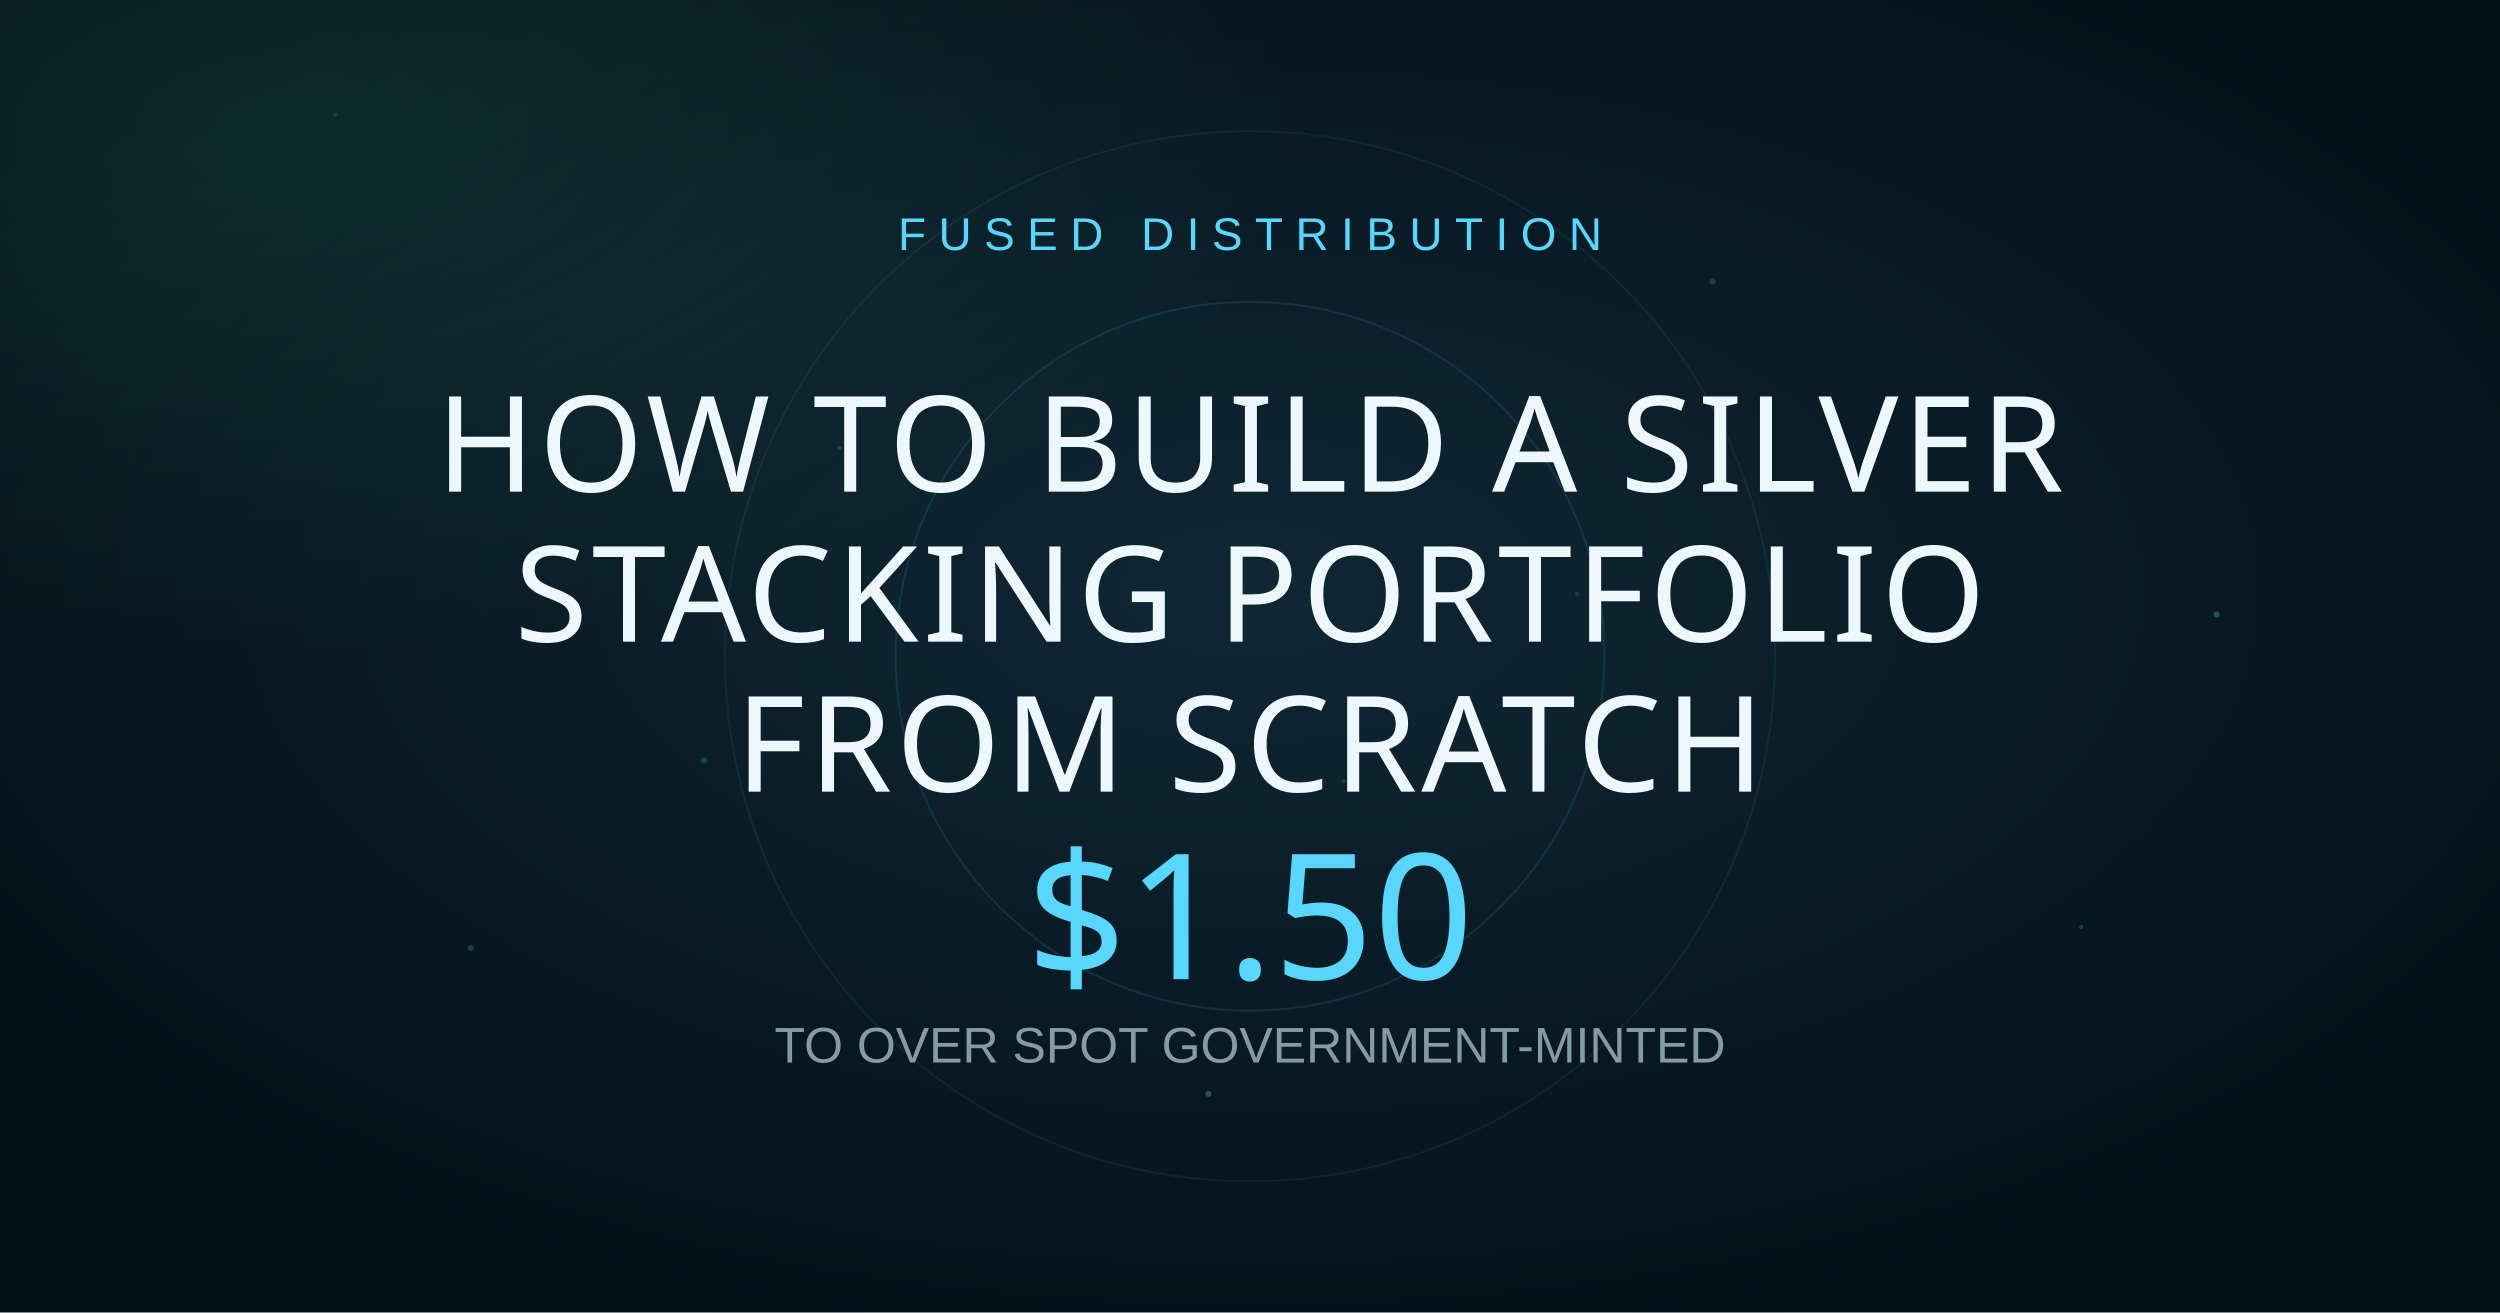
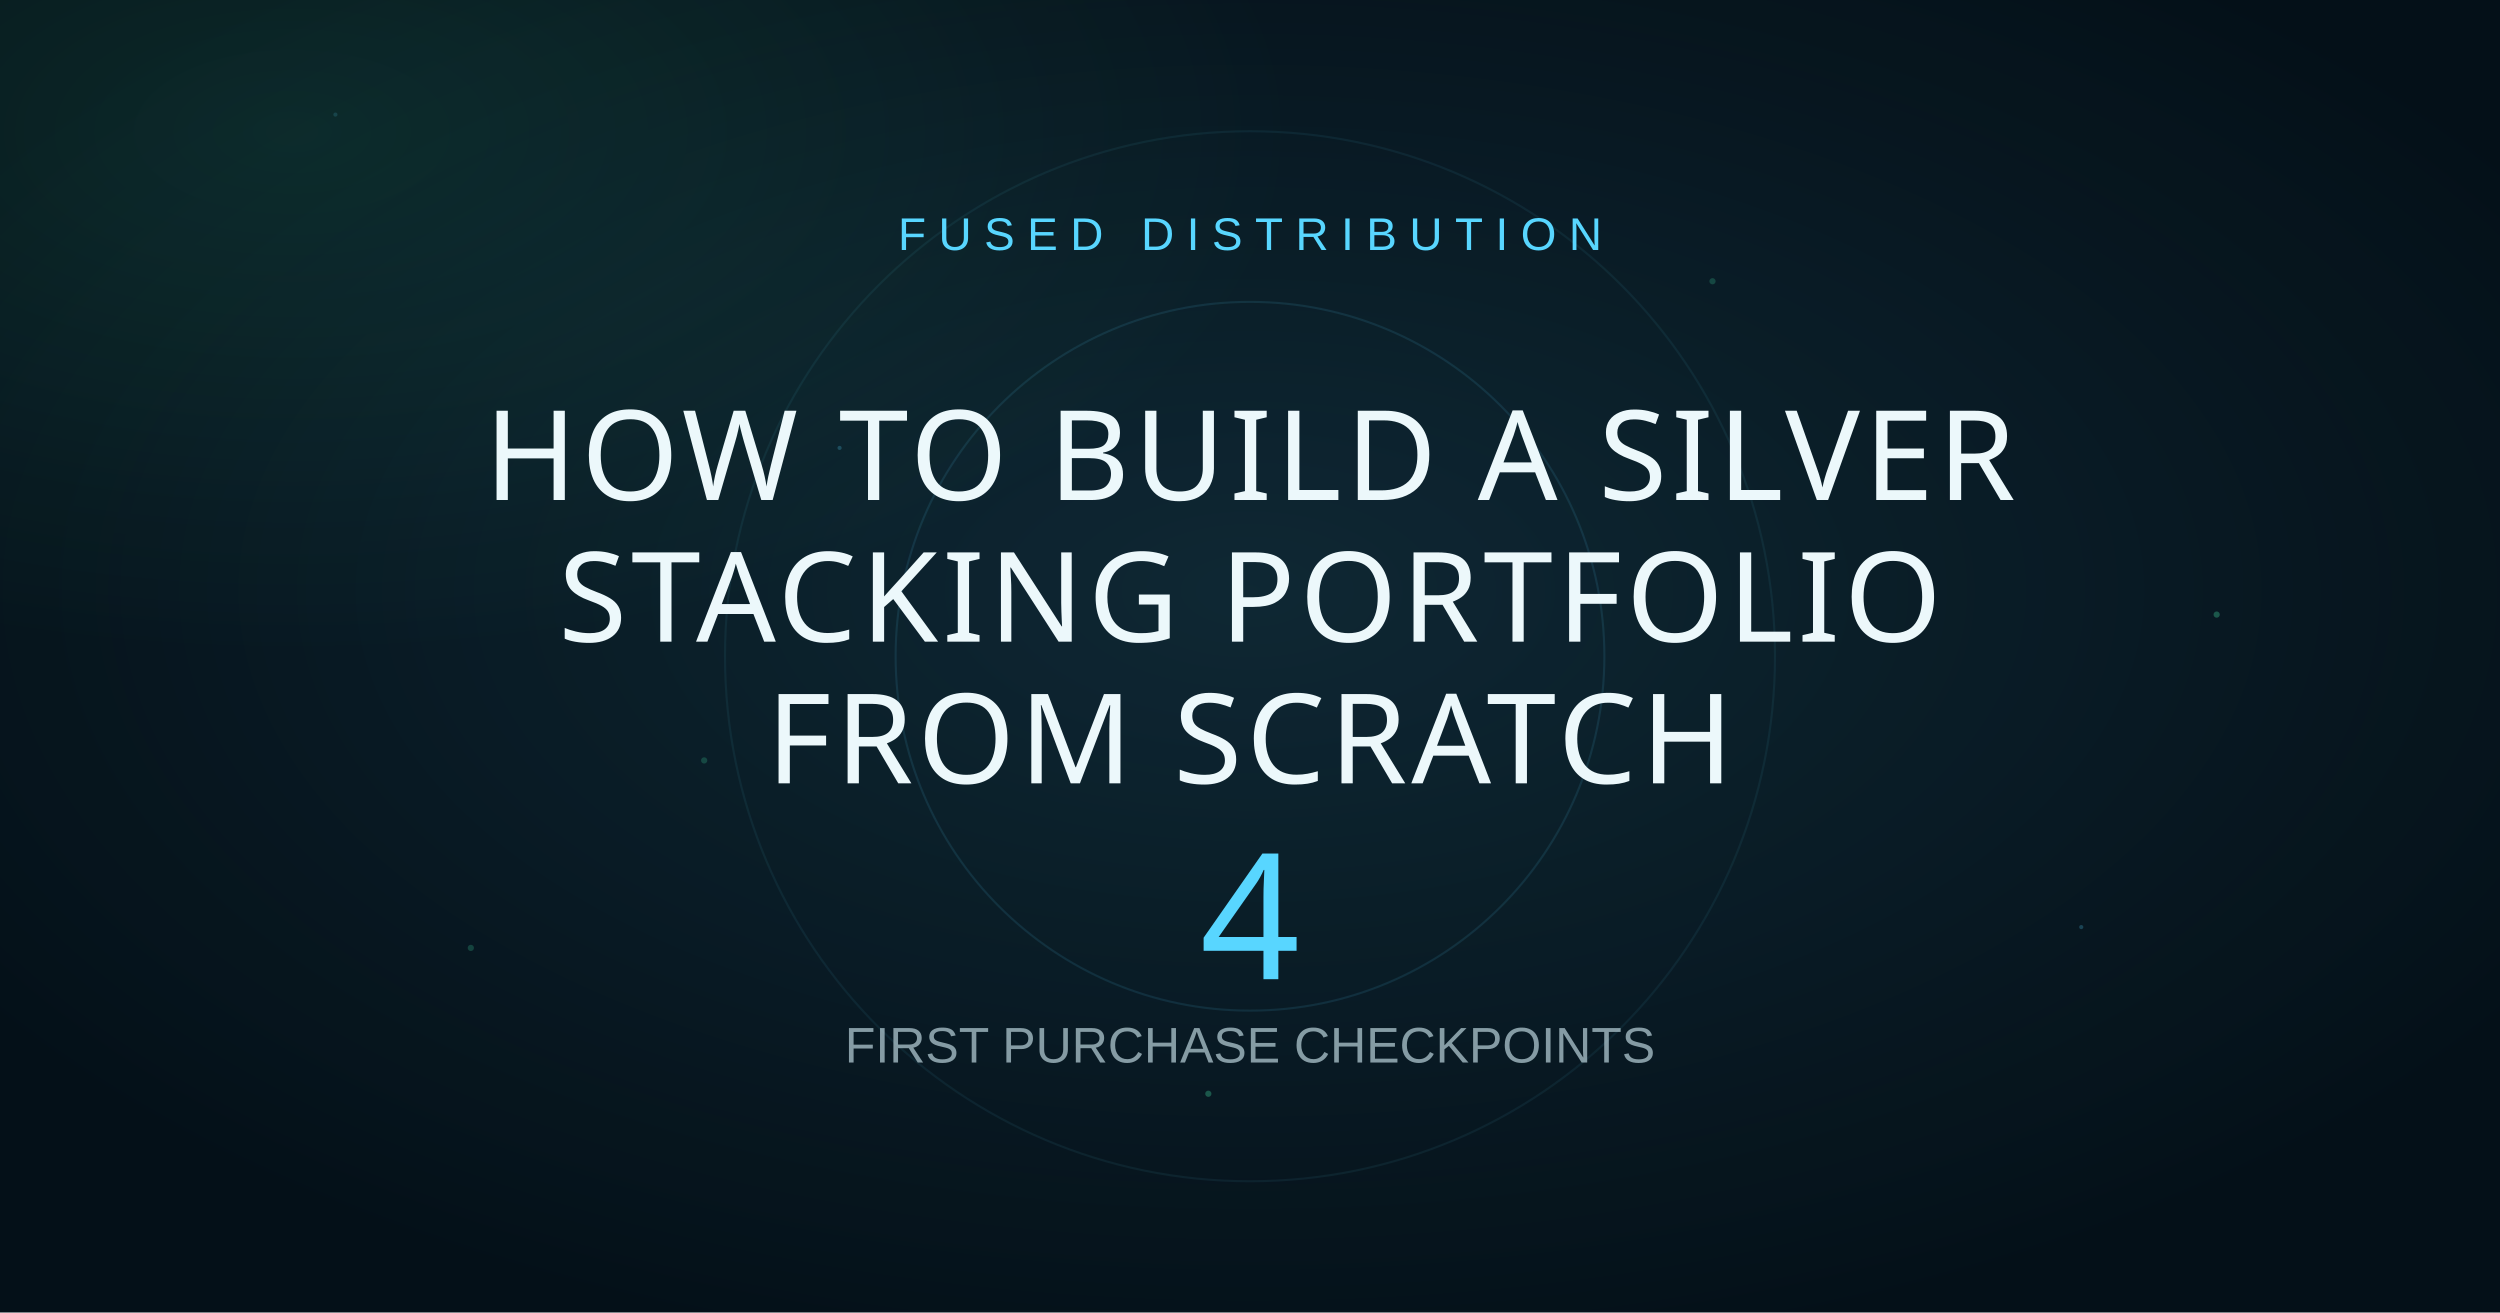
<svg xmlns="http://www.w3.org/2000/svg" width="1200" height="630" viewBox="0 0 1200 630">
  <rect width="1200" height="630" fill="#041018" />
  <radialGradient id="g1" cx="50%" cy="45%" r="60%">
    <stop offset="0%" stop-color="#58d6ff" stop-opacity="0.12" />
    <stop offset="100%" stop-color="#58d6ff" stop-opacity="0" />
  </radialGradient>
  <radialGradient id="g2" cx="12%" cy="10%" r="40%">
    <stop offset="0%" stop-color="#4dffb8" stop-opacity="0.10" />
    <stop offset="100%" stop-color="#4dffb8" stop-opacity="0" />
  </radialGradient>
  <rect width="1200" height="630" fill="url(#g1)" />
  <rect width="1200" height="630" fill="url(#g2)" />
  <circle cx="600" cy="315" r="252" fill="none" stroke="#58d6ff" stroke-opacity="0.07" />
  <circle cx="600" cy="315" r="170.1" fill="none" stroke="#58d6ff" stroke-opacity="0.11" />
  <circle cx="757" cy="285" r="1" fill="#58d6ff" opacity="0.15" />
  <circle cx="338" cy="365" r="1.5" fill="#4dffb8" opacity="0.19" />
  <circle cx="999" cy="445" r="1" fill="#58d6ff" opacity="0.23" />
  <circle cx="580" cy="525" r="1.5" fill="#4dffb8" opacity="0.27" />
  <circle cx="161" cy="55" r="1" fill="#58d6ff" opacity="0.15" />
  <circle cx="822" cy="135" r="1.5" fill="#4dffb8" opacity="0.19" />
  <circle cx="403" cy="215" r="1" fill="#58d6ff" opacity="0.23" />
  <circle cx="1064" cy="295" r="1.5" fill="#4dffb8" opacity="0.27" />
  <circle cx="645" cy="375" r="1" fill="#58d6ff" opacity="0.15" />
  <circle cx="226" cy="455" r="1.5" fill="#4dffb8" opacity="0.19" />
  <text x="600" y="120" font-family="Arial, sans-serif" font-size="22" fill="#58d6ff" text-anchor="middle" letter-spacing="6">FUSED DISTRIBUTION</text>
-   <text x="600" y="236" font-family="Impact, Haettenschweiler, sans-serif" font-size="64" fill="#ecf8fb" text-anchor="middle" letter-spacing="2">HOW TO BUILD A SILVER</text>
-   <text x="600" y="308" font-family="Impact, Haettenschweiler, sans-serif" font-size="64" fill="#ecf8fb" text-anchor="middle" letter-spacing="2">STACKING PORTFOLIO</text>
-   <text x="600" y="380" font-family="Impact, Haettenschweiler, sans-serif" font-size="64" fill="#ecf8fb" text-anchor="middle" letter-spacing="2">FROM SCRATCH</text>
-   <text x="600" y="470" font-family="Impact, sans-serif" font-size="84" fill="#58d6ff" text-anchor="middle">$1.50</text>
-   <text x="600" y="510" font-family="Arial, sans-serif" font-size="24" fill="rgba(175,198,207,0.75)" text-anchor="middle">TO OVER SPOT GOVERNMENT-MINTED</text>
+   <text x="600" y="240" font-family="Impact, Haettenschweiler, sans-serif" font-size="60" fill="#ecf8fb" text-anchor="middle" letter-spacing="2">HOW TO BUILD A SILVER</text>
+   <text x="600" y="308" font-family="Impact, Haettenschweiler, sans-serif" font-size="60" fill="#ecf8fb" text-anchor="middle" letter-spacing="2">STACKING PORTFOLIO</text>
+   <text x="600" y="376" font-family="Impact, Haettenschweiler, sans-serif" font-size="60" fill="#ecf8fb" text-anchor="middle" letter-spacing="2">FROM SCRATCH</text>
+   <text x="600" y="470" font-family="Impact, sans-serif" font-size="84" fill="#58d6ff" text-anchor="middle">4</text>
+   <text x="600" y="510" font-family="Arial, sans-serif" font-size="24" fill="rgba(175,198,207,0.75)" text-anchor="middle">FIRST PURCHASE CHECKPOINTS</text>
</svg>
